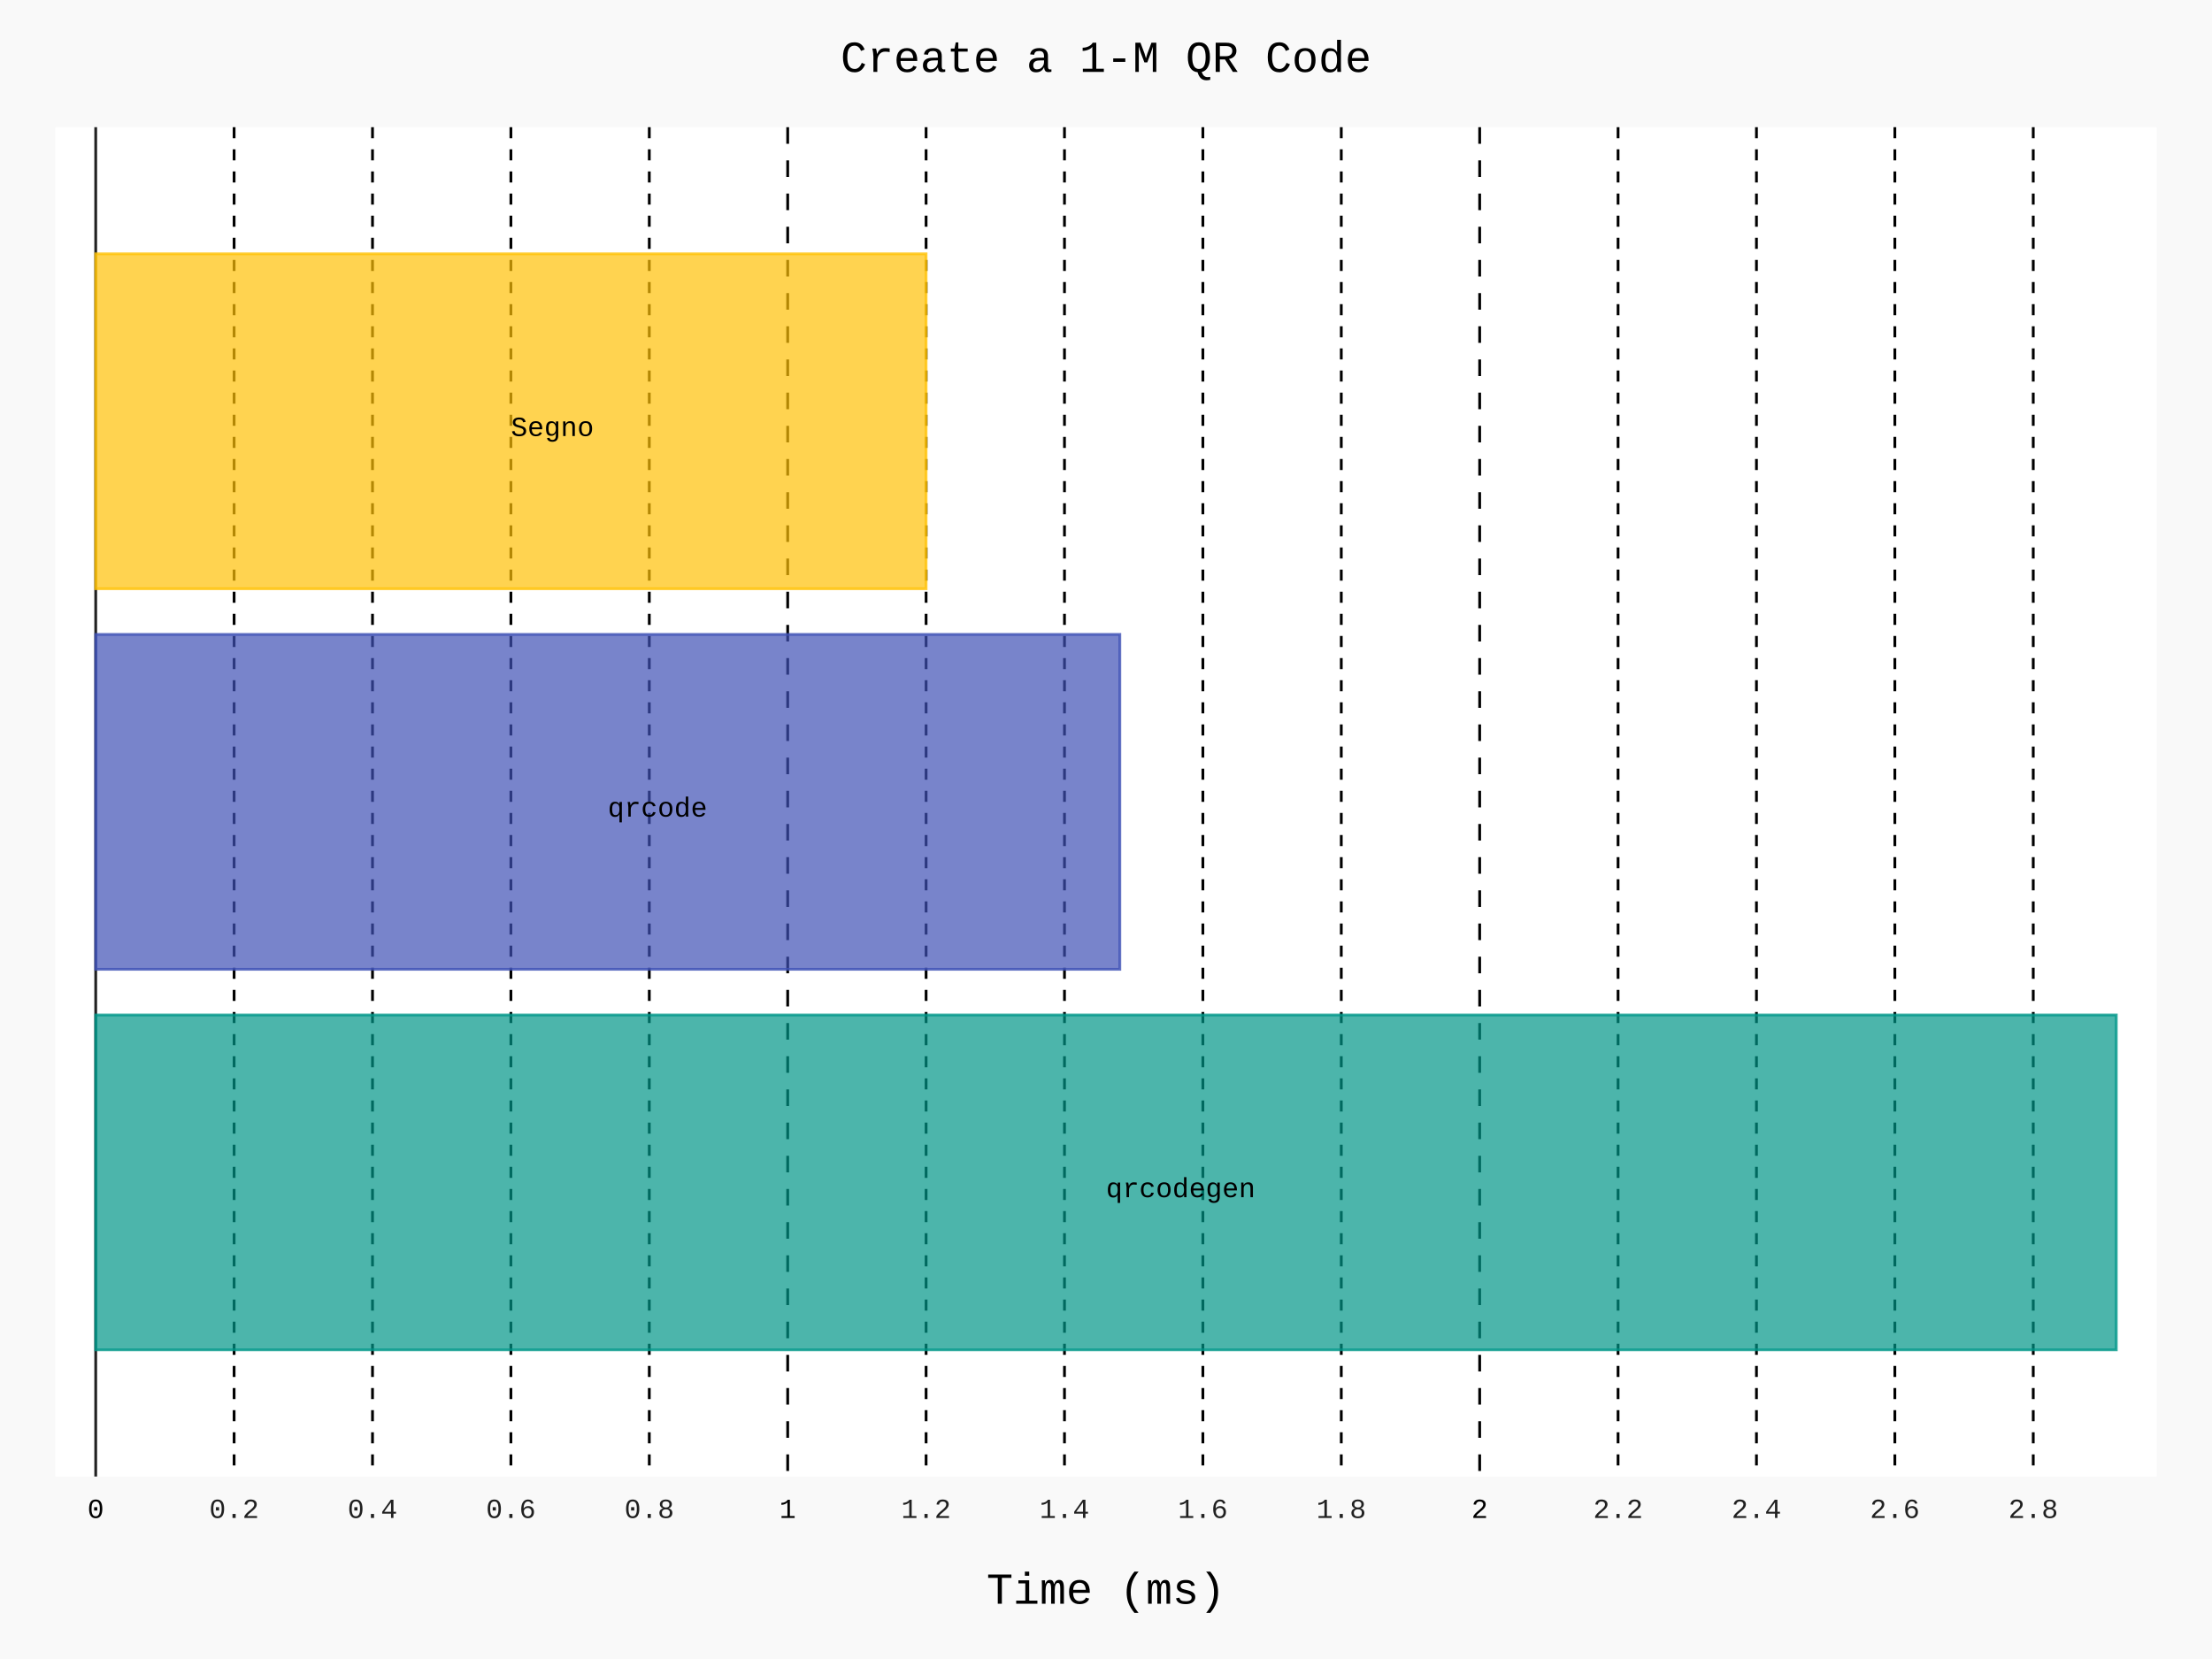
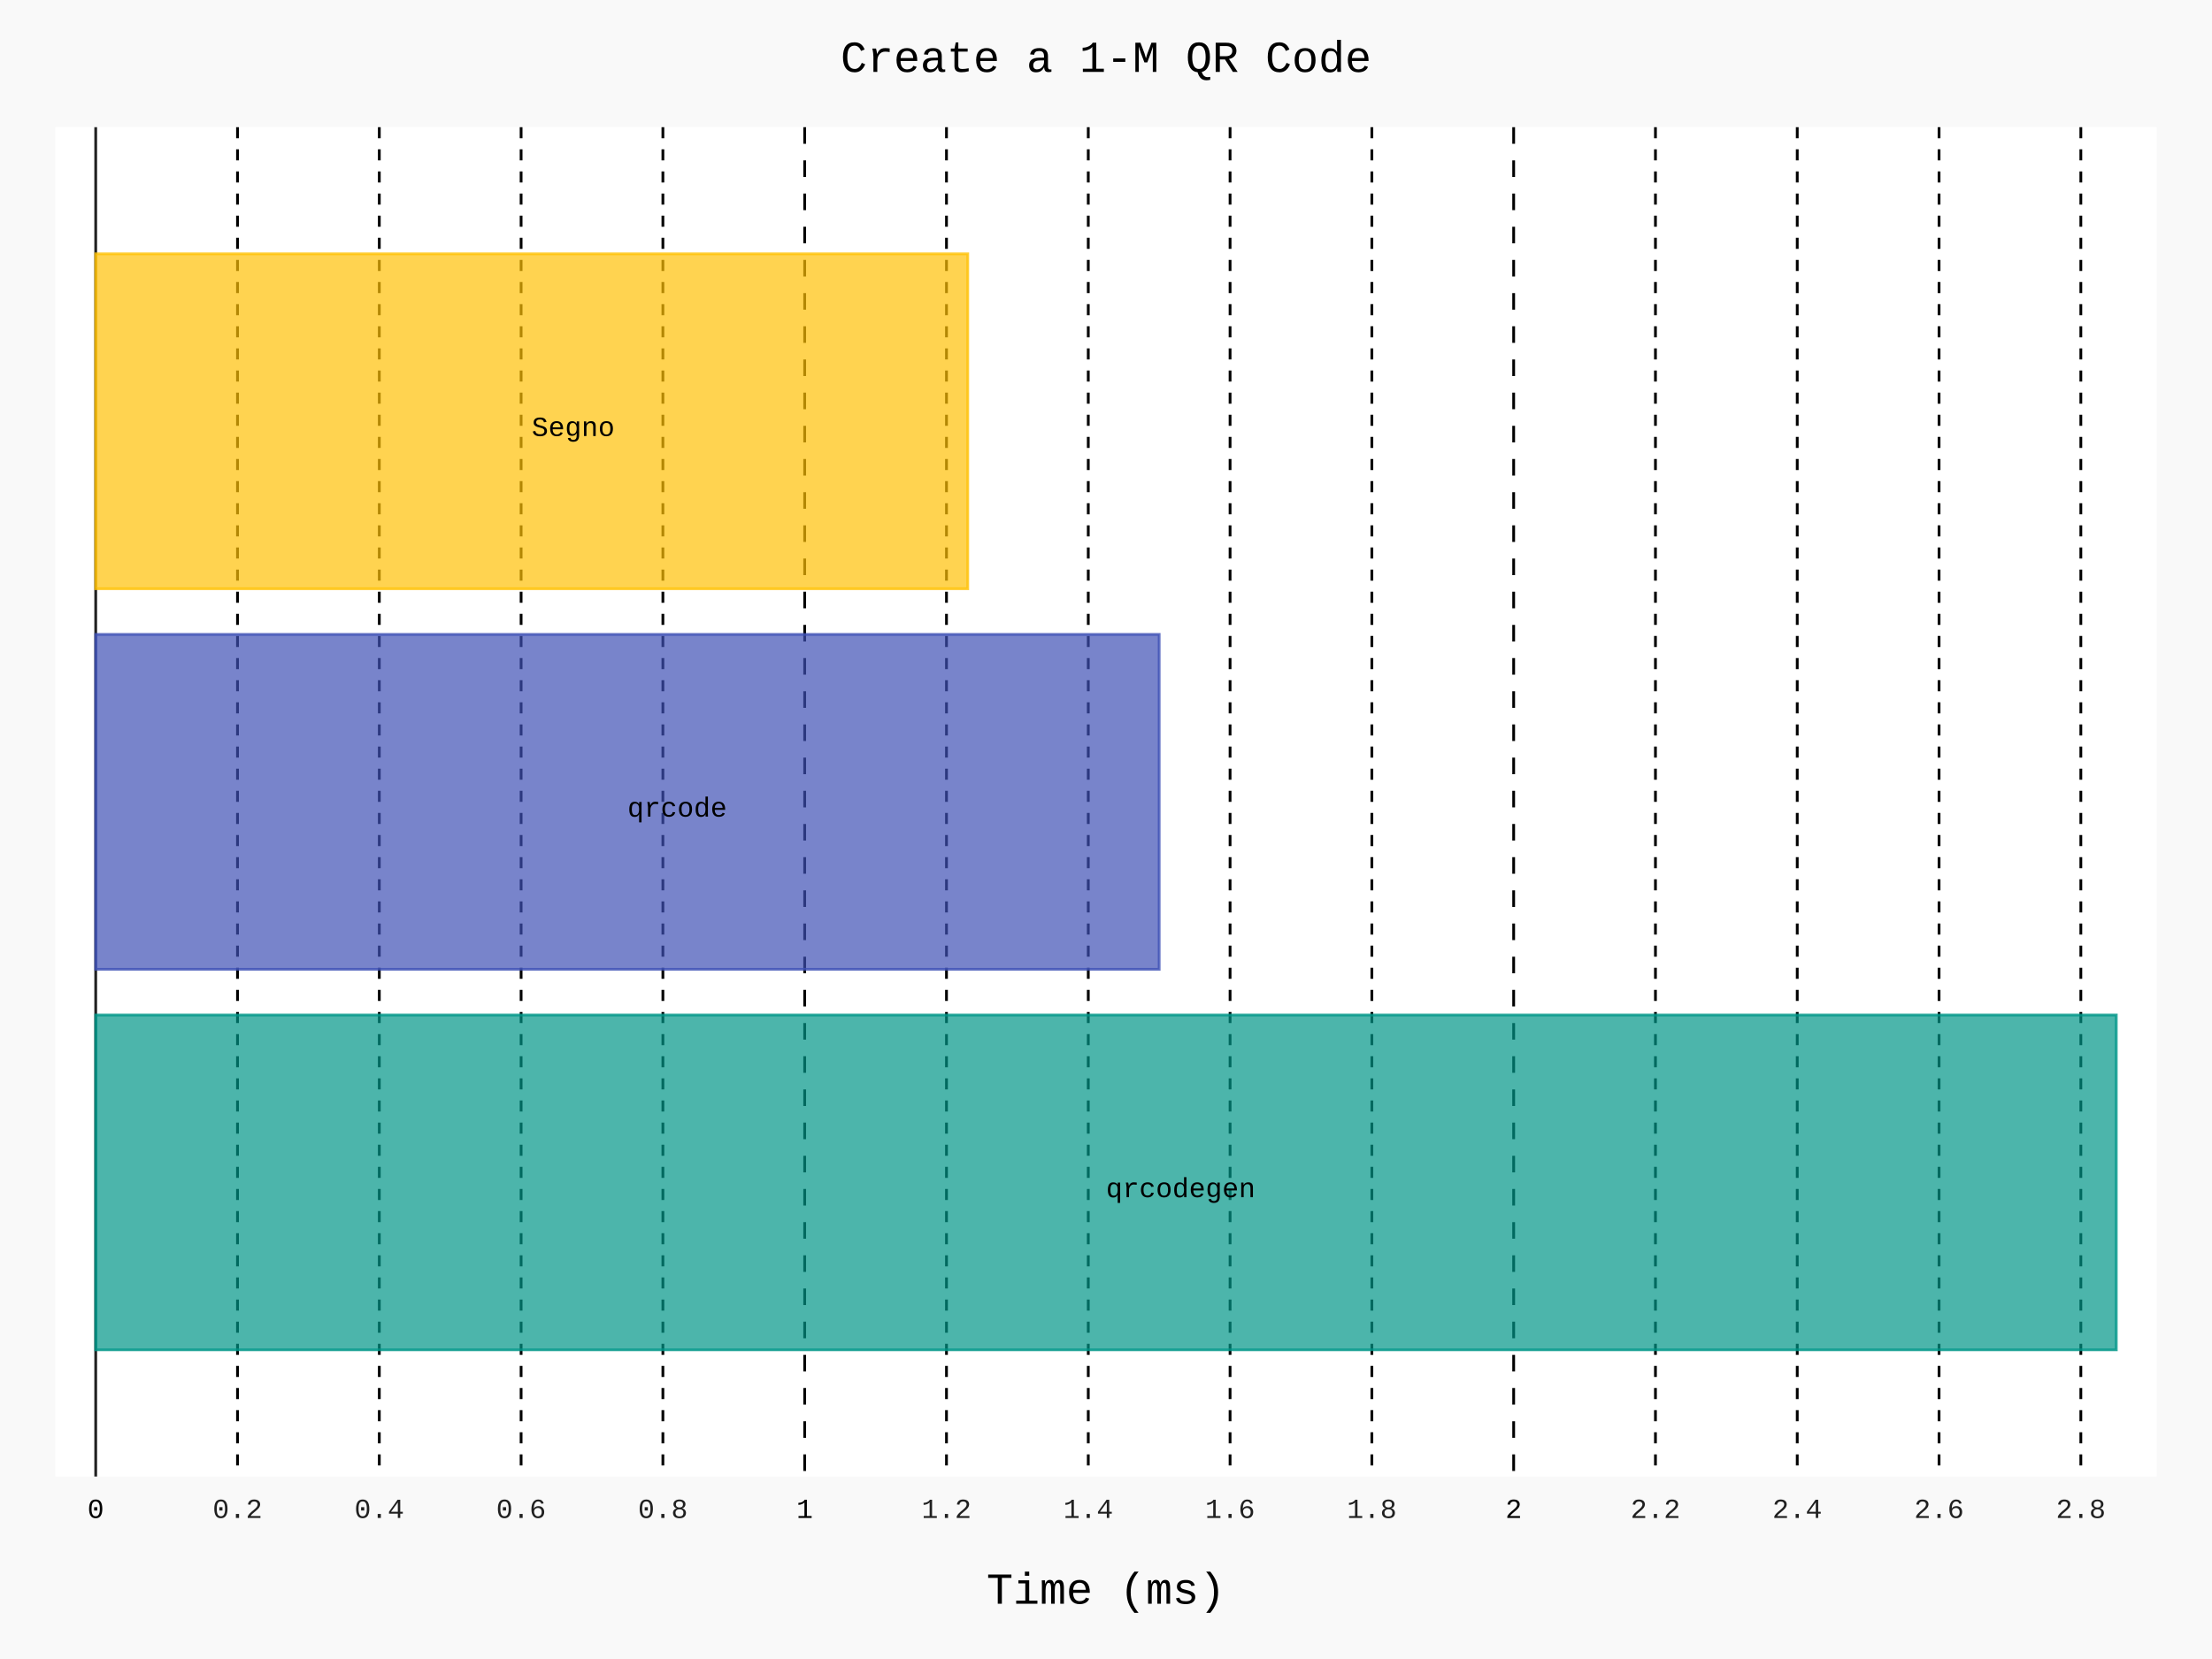
- <svg xmlns="http://www.w3.org/2000/svg" id="chart-12027a79-94ee-47c9-ab91-0e5eb4d4d90a" class="pygal-chart" viewBox="0 0 800 600">
+ <svg xmlns="http://www.w3.org/2000/svg" id="chart-3de66116-51f2-4d1b-99ce-6b26ba58cf98" class="pygal-chart" viewBox="0 0 800 600">
  <defs>
-     <style type="text/css">#chart-12027a79-94ee-47c9-ab91-0e5eb4d4d90a{-webkit-user-select:none;-webkit-font-smoothing:antialiased;font-family:Consolas,"Liberation Mono",Menlo,Courier,monospace}#chart-12027a79-94ee-47c9-ab91-0e5eb4d4d90a .title{font-family:Consolas,"Liberation Mono",Menlo,Courier,monospace;font-size:16px}#chart-12027a79-94ee-47c9-ab91-0e5eb4d4d90a .legends .legend text{font-family:Consolas,"Liberation Mono",Menlo,Courier,monospace;font-size:14px}#chart-12027a79-94ee-47c9-ab91-0e5eb4d4d90a .axis text{font-family:Consolas,"Liberation Mono",Menlo,Courier,monospace;font-size:10px}#chart-12027a79-94ee-47c9-ab91-0e5eb4d4d90a .axis text.major{font-family:Consolas,"Liberation Mono",Menlo,Courier,monospace;font-size:10px}#chart-12027a79-94ee-47c9-ab91-0e5eb4d4d90a .text-overlay text.value{font-family:Consolas,"Liberation Mono",Menlo,Courier,monospace;font-size:16px}#chart-12027a79-94ee-47c9-ab91-0e5eb4d4d90a .text-overlay text.label{font-family:Consolas,"Liberation Mono",Menlo,Courier,monospace;font-size:10px}#chart-12027a79-94ee-47c9-ab91-0e5eb4d4d90a .tooltip{font-family:Consolas,"Liberation Mono",Menlo,Courier,monospace;font-size:14px}#chart-12027a79-94ee-47c9-ab91-0e5eb4d4d90a text.no_data{font-family:Consolas,"Liberation Mono",Menlo,Courier,monospace;font-size:64px}
- #chart-12027a79-94ee-47c9-ab91-0e5eb4d4d90a{background-color:rgba(249,249,249,1)}#chart-12027a79-94ee-47c9-ab91-0e5eb4d4d90a path,#chart-12027a79-94ee-47c9-ab91-0e5eb4d4d90a line,#chart-12027a79-94ee-47c9-ab91-0e5eb4d4d90a rect,#chart-12027a79-94ee-47c9-ab91-0e5eb4d4d90a circle{-webkit-transition:150ms;-moz-transition:150ms;transition:150ms}#chart-12027a79-94ee-47c9-ab91-0e5eb4d4d90a .graph &gt; .background{fill:rgba(249,249,249,1)}#chart-12027a79-94ee-47c9-ab91-0e5eb4d4d90a .plot &gt; .background{fill:rgba(255,255,255,1)}#chart-12027a79-94ee-47c9-ab91-0e5eb4d4d90a .graph{fill:rgba(0,0,0,.87)}#chart-12027a79-94ee-47c9-ab91-0e5eb4d4d90a text.no_data{fill:rgba(0,0,0,1)}#chart-12027a79-94ee-47c9-ab91-0e5eb4d4d90a .title{fill:rgba(0,0,0,1)}#chart-12027a79-94ee-47c9-ab91-0e5eb4d4d90a .legends .legend text{fill:rgba(0,0,0,.87)}#chart-12027a79-94ee-47c9-ab91-0e5eb4d4d90a .legends .legend:hover text{fill:rgba(0,0,0,1)}#chart-12027a79-94ee-47c9-ab91-0e5eb4d4d90a .axis .line{stroke:rgba(0,0,0,1)}#chart-12027a79-94ee-47c9-ab91-0e5eb4d4d90a .axis .guide.line{stroke:rgba(0,0,0,.54)}#chart-12027a79-94ee-47c9-ab91-0e5eb4d4d90a .axis .major.line{stroke:rgba(0,0,0,.87)}#chart-12027a79-94ee-47c9-ab91-0e5eb4d4d90a .axis text.major{fill:rgba(0,0,0,1)}#chart-12027a79-94ee-47c9-ab91-0e5eb4d4d90a .axis.y .guides:hover .guide.line,#chart-12027a79-94ee-47c9-ab91-0e5eb4d4d90a .line-graph .axis.x .guides:hover .guide.line,#chart-12027a79-94ee-47c9-ab91-0e5eb4d4d90a .stackedline-graph .axis.x .guides:hover .guide.line,#chart-12027a79-94ee-47c9-ab91-0e5eb4d4d90a .xy-graph .axis.x .guides:hover .guide.line{stroke:rgba(0,0,0,1)}#chart-12027a79-94ee-47c9-ab91-0e5eb4d4d90a .axis .guides:hover text{fill:rgba(0,0,0,1)}#chart-12027a79-94ee-47c9-ab91-0e5eb4d4d90a .reactive{fill-opacity:.7;stroke-opacity:.8;stroke-width:1}#chart-12027a79-94ee-47c9-ab91-0e5eb4d4d90a .ci{stroke:rgba(0,0,0,.87)}#chart-12027a79-94ee-47c9-ab91-0e5eb4d4d90a .reactive.active,#chart-12027a79-94ee-47c9-ab91-0e5eb4d4d90a .active .reactive{fill-opacity:.8;stroke-opacity:.9;stroke-width:4}#chart-12027a79-94ee-47c9-ab91-0e5eb4d4d90a .ci .reactive.active{stroke-width:1.5}#chart-12027a79-94ee-47c9-ab91-0e5eb4d4d90a .series text{fill:rgba(0,0,0,1)}#chart-12027a79-94ee-47c9-ab91-0e5eb4d4d90a .tooltip rect{fill:rgba(255,255,255,1);stroke:rgba(0,0,0,1);-webkit-transition:opacity 150ms;-moz-transition:opacity 150ms;transition:opacity 150ms}#chart-12027a79-94ee-47c9-ab91-0e5eb4d4d90a .tooltip .label{fill:rgba(0,0,0,.87)}#chart-12027a79-94ee-47c9-ab91-0e5eb4d4d90a .tooltip .label{fill:rgba(0,0,0,.87)}#chart-12027a79-94ee-47c9-ab91-0e5eb4d4d90a .tooltip .legend{font-size:.8em;fill:rgba(0,0,0,.54)}#chart-12027a79-94ee-47c9-ab91-0e5eb4d4d90a .tooltip .x_label{font-size:.6em;fill:rgba(0,0,0,1)}#chart-12027a79-94ee-47c9-ab91-0e5eb4d4d90a .tooltip .xlink{font-size:.5em;text-decoration:underline}#chart-12027a79-94ee-47c9-ab91-0e5eb4d4d90a .tooltip .value{font-size:1.5em}#chart-12027a79-94ee-47c9-ab91-0e5eb4d4d90a .bound{font-size:.5em}#chart-12027a79-94ee-47c9-ab91-0e5eb4d4d90a .max-value{font-size:.75em;fill:rgba(0,0,0,.54)}#chart-12027a79-94ee-47c9-ab91-0e5eb4d4d90a .map-element{fill:rgba(255,255,255,1);stroke:rgba(0,0,0,.54) !important}#chart-12027a79-94ee-47c9-ab91-0e5eb4d4d90a .map-element .reactive{fill-opacity:inherit;stroke-opacity:inherit}#chart-12027a79-94ee-47c9-ab91-0e5eb4d4d90a .color-0,#chart-12027a79-94ee-47c9-ab91-0e5eb4d4d90a .color-0 a:visited{stroke:#F44336;fill:#F44336}#chart-12027a79-94ee-47c9-ab91-0e5eb4d4d90a .color-1,#chart-12027a79-94ee-47c9-ab91-0e5eb4d4d90a .color-1 a:visited{stroke:#3F51B5;fill:#3F51B5}#chart-12027a79-94ee-47c9-ab91-0e5eb4d4d90a .color-2,#chart-12027a79-94ee-47c9-ab91-0e5eb4d4d90a .color-2 a:visited{stroke:#009688;fill:#009688}#chart-12027a79-94ee-47c9-ab91-0e5eb4d4d90a .text-overlay .color-0 text{fill:black}#chart-12027a79-94ee-47c9-ab91-0e5eb4d4d90a .text-overlay .color-1 text{fill:black}#chart-12027a79-94ee-47c9-ab91-0e5eb4d4d90a .text-overlay .color-2 text{fill:black}
- #chart-12027a79-94ee-47c9-ab91-0e5eb4d4d90a text.no_data{text-anchor:middle}#chart-12027a79-94ee-47c9-ab91-0e5eb4d4d90a .guide.line{fill:none}#chart-12027a79-94ee-47c9-ab91-0e5eb4d4d90a .centered{text-anchor:middle}#chart-12027a79-94ee-47c9-ab91-0e5eb4d4d90a .title{text-anchor:middle}#chart-12027a79-94ee-47c9-ab91-0e5eb4d4d90a .legends .legend text{fill-opacity:1}#chart-12027a79-94ee-47c9-ab91-0e5eb4d4d90a .axis.x text{text-anchor:middle}#chart-12027a79-94ee-47c9-ab91-0e5eb4d4d90a .axis.x:not(.web) text[transform]{text-anchor:start}#chart-12027a79-94ee-47c9-ab91-0e5eb4d4d90a .axis.x:not(.web) text[transform].backwards{text-anchor:end}#chart-12027a79-94ee-47c9-ab91-0e5eb4d4d90a .axis.y text{text-anchor:end}#chart-12027a79-94ee-47c9-ab91-0e5eb4d4d90a .axis.y text[transform].backwards{text-anchor:start}#chart-12027a79-94ee-47c9-ab91-0e5eb4d4d90a .axis.y2 text{text-anchor:start}#chart-12027a79-94ee-47c9-ab91-0e5eb4d4d90a .axis.y2 text[transform].backwards{text-anchor:end}#chart-12027a79-94ee-47c9-ab91-0e5eb4d4d90a .axis .guide.line{stroke-dasharray:4,4;stroke:black}#chart-12027a79-94ee-47c9-ab91-0e5eb4d4d90a .axis .major.guide.line{stroke-dasharray:6,6;stroke:black}#chart-12027a79-94ee-47c9-ab91-0e5eb4d4d90a .horizontal .axis.y .guide.line,#chart-12027a79-94ee-47c9-ab91-0e5eb4d4d90a .horizontal .axis.y2 .guide.line,#chart-12027a79-94ee-47c9-ab91-0e5eb4d4d90a .vertical .axis.x .guide.line{opacity:0}#chart-12027a79-94ee-47c9-ab91-0e5eb4d4d90a .horizontal .axis.always_show .guide.line,#chart-12027a79-94ee-47c9-ab91-0e5eb4d4d90a .vertical .axis.always_show .guide.line{opacity:1 !important}#chart-12027a79-94ee-47c9-ab91-0e5eb4d4d90a .axis.y .guides:hover .guide.line,#chart-12027a79-94ee-47c9-ab91-0e5eb4d4d90a .axis.y2 .guides:hover .guide.line,#chart-12027a79-94ee-47c9-ab91-0e5eb4d4d90a .axis.x .guides:hover .guide.line{opacity:1}#chart-12027a79-94ee-47c9-ab91-0e5eb4d4d90a .axis .guides:hover text{opacity:1}#chart-12027a79-94ee-47c9-ab91-0e5eb4d4d90a .nofill{fill:none}#chart-12027a79-94ee-47c9-ab91-0e5eb4d4d90a .subtle-fill{fill-opacity:.2}#chart-12027a79-94ee-47c9-ab91-0e5eb4d4d90a .dot{stroke-width:1px;fill-opacity:1;stroke-opacity:1}#chart-12027a79-94ee-47c9-ab91-0e5eb4d4d90a .dot.active{stroke-width:5px}#chart-12027a79-94ee-47c9-ab91-0e5eb4d4d90a .dot.negative{fill:transparent}#chart-12027a79-94ee-47c9-ab91-0e5eb4d4d90a text,#chart-12027a79-94ee-47c9-ab91-0e5eb4d4d90a tspan{stroke:none !important}#chart-12027a79-94ee-47c9-ab91-0e5eb4d4d90a .series text.active{opacity:1}#chart-12027a79-94ee-47c9-ab91-0e5eb4d4d90a .tooltip rect{fill-opacity:.95;stroke-width:.5}#chart-12027a79-94ee-47c9-ab91-0e5eb4d4d90a .tooltip text{fill-opacity:1}#chart-12027a79-94ee-47c9-ab91-0e5eb4d4d90a .showable{visibility:hidden}#chart-12027a79-94ee-47c9-ab91-0e5eb4d4d90a .showable.shown{visibility:visible}#chart-12027a79-94ee-47c9-ab91-0e5eb4d4d90a .gauge-background{fill:rgba(229,229,229,1);stroke:none}#chart-12027a79-94ee-47c9-ab91-0e5eb4d4d90a .bg-lines{stroke:rgba(249,249,249,1);stroke-width:2px}</style>
+     <style type="text/css">#chart-3de66116-51f2-4d1b-99ce-6b26ba58cf98{-webkit-user-select:none;-webkit-font-smoothing:antialiased;font-family:Consolas,"Liberation Mono",Menlo,Courier,monospace}#chart-3de66116-51f2-4d1b-99ce-6b26ba58cf98 .title{font-family:Consolas,"Liberation Mono",Menlo,Courier,monospace;font-size:16px}#chart-3de66116-51f2-4d1b-99ce-6b26ba58cf98 .legends .legend text{font-family:Consolas,"Liberation Mono",Menlo,Courier,monospace;font-size:14px}#chart-3de66116-51f2-4d1b-99ce-6b26ba58cf98 .axis text{font-family:Consolas,"Liberation Mono",Menlo,Courier,monospace;font-size:10px}#chart-3de66116-51f2-4d1b-99ce-6b26ba58cf98 .axis text.major{font-family:Consolas,"Liberation Mono",Menlo,Courier,monospace;font-size:10px}#chart-3de66116-51f2-4d1b-99ce-6b26ba58cf98 .text-overlay text.value{font-family:Consolas,"Liberation Mono",Menlo,Courier,monospace;font-size:16px}#chart-3de66116-51f2-4d1b-99ce-6b26ba58cf98 .text-overlay text.label{font-family:Consolas,"Liberation Mono",Menlo,Courier,monospace;font-size:10px}#chart-3de66116-51f2-4d1b-99ce-6b26ba58cf98 .tooltip{font-family:Consolas,"Liberation Mono",Menlo,Courier,monospace;font-size:14px}#chart-3de66116-51f2-4d1b-99ce-6b26ba58cf98 text.no_data{font-family:Consolas,"Liberation Mono",Menlo,Courier,monospace;font-size:64px}
+ #chart-3de66116-51f2-4d1b-99ce-6b26ba58cf98{background-color:rgba(249,249,249,1)}#chart-3de66116-51f2-4d1b-99ce-6b26ba58cf98 path,#chart-3de66116-51f2-4d1b-99ce-6b26ba58cf98 line,#chart-3de66116-51f2-4d1b-99ce-6b26ba58cf98 rect,#chart-3de66116-51f2-4d1b-99ce-6b26ba58cf98 circle{-webkit-transition:150ms;-moz-transition:150ms;transition:150ms}#chart-3de66116-51f2-4d1b-99ce-6b26ba58cf98 .graph &gt; .background{fill:rgba(249,249,249,1)}#chart-3de66116-51f2-4d1b-99ce-6b26ba58cf98 .plot &gt; .background{fill:rgba(255,255,255,1)}#chart-3de66116-51f2-4d1b-99ce-6b26ba58cf98 .graph{fill:rgba(0,0,0,.87)}#chart-3de66116-51f2-4d1b-99ce-6b26ba58cf98 text.no_data{fill:rgba(0,0,0,1)}#chart-3de66116-51f2-4d1b-99ce-6b26ba58cf98 .title{fill:rgba(0,0,0,1)}#chart-3de66116-51f2-4d1b-99ce-6b26ba58cf98 .legends .legend text{fill:rgba(0,0,0,.87)}#chart-3de66116-51f2-4d1b-99ce-6b26ba58cf98 .legends .legend:hover text{fill:rgba(0,0,0,1)}#chart-3de66116-51f2-4d1b-99ce-6b26ba58cf98 .axis .line{stroke:rgba(0,0,0,1)}#chart-3de66116-51f2-4d1b-99ce-6b26ba58cf98 .axis .guide.line{stroke:rgba(0,0,0,.54)}#chart-3de66116-51f2-4d1b-99ce-6b26ba58cf98 .axis .major.line{stroke:rgba(0,0,0,.87)}#chart-3de66116-51f2-4d1b-99ce-6b26ba58cf98 .axis text.major{fill:rgba(0,0,0,1)}#chart-3de66116-51f2-4d1b-99ce-6b26ba58cf98 .axis.y .guides:hover .guide.line,#chart-3de66116-51f2-4d1b-99ce-6b26ba58cf98 .line-graph .axis.x .guides:hover .guide.line,#chart-3de66116-51f2-4d1b-99ce-6b26ba58cf98 .stackedline-graph .axis.x .guides:hover .guide.line,#chart-3de66116-51f2-4d1b-99ce-6b26ba58cf98 .xy-graph .axis.x .guides:hover .guide.line{stroke:rgba(0,0,0,1)}#chart-3de66116-51f2-4d1b-99ce-6b26ba58cf98 .axis .guides:hover text{fill:rgba(0,0,0,1)}#chart-3de66116-51f2-4d1b-99ce-6b26ba58cf98 .reactive{fill-opacity:.7;stroke-opacity:.8;stroke-width:1}#chart-3de66116-51f2-4d1b-99ce-6b26ba58cf98 .ci{stroke:rgba(0,0,0,.87)}#chart-3de66116-51f2-4d1b-99ce-6b26ba58cf98 .reactive.active,#chart-3de66116-51f2-4d1b-99ce-6b26ba58cf98 .active .reactive{fill-opacity:.8;stroke-opacity:.9;stroke-width:4}#chart-3de66116-51f2-4d1b-99ce-6b26ba58cf98 .ci .reactive.active{stroke-width:1.5}#chart-3de66116-51f2-4d1b-99ce-6b26ba58cf98 .series text{fill:rgba(0,0,0,1)}#chart-3de66116-51f2-4d1b-99ce-6b26ba58cf98 .tooltip rect{fill:rgba(255,255,255,1);stroke:rgba(0,0,0,1);-webkit-transition:opacity 150ms;-moz-transition:opacity 150ms;transition:opacity 150ms}#chart-3de66116-51f2-4d1b-99ce-6b26ba58cf98 .tooltip .label{fill:rgba(0,0,0,.87)}#chart-3de66116-51f2-4d1b-99ce-6b26ba58cf98 .tooltip .label{fill:rgba(0,0,0,.87)}#chart-3de66116-51f2-4d1b-99ce-6b26ba58cf98 .tooltip .legend{font-size:.8em;fill:rgba(0,0,0,.54)}#chart-3de66116-51f2-4d1b-99ce-6b26ba58cf98 .tooltip .x_label{font-size:.6em;fill:rgba(0,0,0,1)}#chart-3de66116-51f2-4d1b-99ce-6b26ba58cf98 .tooltip .xlink{font-size:.5em;text-decoration:underline}#chart-3de66116-51f2-4d1b-99ce-6b26ba58cf98 .tooltip .value{font-size:1.5em}#chart-3de66116-51f2-4d1b-99ce-6b26ba58cf98 .bound{font-size:.5em}#chart-3de66116-51f2-4d1b-99ce-6b26ba58cf98 .max-value{font-size:.75em;fill:rgba(0,0,0,.54)}#chart-3de66116-51f2-4d1b-99ce-6b26ba58cf98 .map-element{fill:rgba(255,255,255,1);stroke:rgba(0,0,0,.54) !important}#chart-3de66116-51f2-4d1b-99ce-6b26ba58cf98 .map-element .reactive{fill-opacity:inherit;stroke-opacity:inherit}#chart-3de66116-51f2-4d1b-99ce-6b26ba58cf98 .color-0,#chart-3de66116-51f2-4d1b-99ce-6b26ba58cf98 .color-0 a:visited{stroke:#F44336;fill:#F44336}#chart-3de66116-51f2-4d1b-99ce-6b26ba58cf98 .color-1,#chart-3de66116-51f2-4d1b-99ce-6b26ba58cf98 .color-1 a:visited{stroke:#3F51B5;fill:#3F51B5}#chart-3de66116-51f2-4d1b-99ce-6b26ba58cf98 .color-2,#chart-3de66116-51f2-4d1b-99ce-6b26ba58cf98 .color-2 a:visited{stroke:#009688;fill:#009688}#chart-3de66116-51f2-4d1b-99ce-6b26ba58cf98 .text-overlay .color-0 text{fill:black}#chart-3de66116-51f2-4d1b-99ce-6b26ba58cf98 .text-overlay .color-1 text{fill:black}#chart-3de66116-51f2-4d1b-99ce-6b26ba58cf98 .text-overlay .color-2 text{fill:black}
+ #chart-3de66116-51f2-4d1b-99ce-6b26ba58cf98 text.no_data{text-anchor:middle}#chart-3de66116-51f2-4d1b-99ce-6b26ba58cf98 .guide.line{fill:none}#chart-3de66116-51f2-4d1b-99ce-6b26ba58cf98 .centered{text-anchor:middle}#chart-3de66116-51f2-4d1b-99ce-6b26ba58cf98 .title{text-anchor:middle}#chart-3de66116-51f2-4d1b-99ce-6b26ba58cf98 .legends .legend text{fill-opacity:1}#chart-3de66116-51f2-4d1b-99ce-6b26ba58cf98 .axis.x text{text-anchor:middle}#chart-3de66116-51f2-4d1b-99ce-6b26ba58cf98 .axis.x:not(.web) text[transform]{text-anchor:start}#chart-3de66116-51f2-4d1b-99ce-6b26ba58cf98 .axis.x:not(.web) text[transform].backwards{text-anchor:end}#chart-3de66116-51f2-4d1b-99ce-6b26ba58cf98 .axis.y text{text-anchor:end}#chart-3de66116-51f2-4d1b-99ce-6b26ba58cf98 .axis.y text[transform].backwards{text-anchor:start}#chart-3de66116-51f2-4d1b-99ce-6b26ba58cf98 .axis.y2 text{text-anchor:start}#chart-3de66116-51f2-4d1b-99ce-6b26ba58cf98 .axis.y2 text[transform].backwards{text-anchor:end}#chart-3de66116-51f2-4d1b-99ce-6b26ba58cf98 .axis .guide.line{stroke-dasharray:4,4;stroke:black}#chart-3de66116-51f2-4d1b-99ce-6b26ba58cf98 .axis .major.guide.line{stroke-dasharray:6,6;stroke:black}#chart-3de66116-51f2-4d1b-99ce-6b26ba58cf98 .horizontal .axis.y .guide.line,#chart-3de66116-51f2-4d1b-99ce-6b26ba58cf98 .horizontal .axis.y2 .guide.line,#chart-3de66116-51f2-4d1b-99ce-6b26ba58cf98 .vertical .axis.x .guide.line{opacity:0}#chart-3de66116-51f2-4d1b-99ce-6b26ba58cf98 .horizontal .axis.always_show .guide.line,#chart-3de66116-51f2-4d1b-99ce-6b26ba58cf98 .vertical .axis.always_show .guide.line{opacity:1 !important}#chart-3de66116-51f2-4d1b-99ce-6b26ba58cf98 .axis.y .guides:hover .guide.line,#chart-3de66116-51f2-4d1b-99ce-6b26ba58cf98 .axis.y2 .guides:hover .guide.line,#chart-3de66116-51f2-4d1b-99ce-6b26ba58cf98 .axis.x .guides:hover .guide.line{opacity:1}#chart-3de66116-51f2-4d1b-99ce-6b26ba58cf98 .axis .guides:hover text{opacity:1}#chart-3de66116-51f2-4d1b-99ce-6b26ba58cf98 .nofill{fill:none}#chart-3de66116-51f2-4d1b-99ce-6b26ba58cf98 .subtle-fill{fill-opacity:.2}#chart-3de66116-51f2-4d1b-99ce-6b26ba58cf98 .dot{stroke-width:1px;fill-opacity:1;stroke-opacity:1}#chart-3de66116-51f2-4d1b-99ce-6b26ba58cf98 .dot.active{stroke-width:5px}#chart-3de66116-51f2-4d1b-99ce-6b26ba58cf98 .dot.negative{fill:transparent}#chart-3de66116-51f2-4d1b-99ce-6b26ba58cf98 text,#chart-3de66116-51f2-4d1b-99ce-6b26ba58cf98 tspan{stroke:none !important}#chart-3de66116-51f2-4d1b-99ce-6b26ba58cf98 .series text.active{opacity:1}#chart-3de66116-51f2-4d1b-99ce-6b26ba58cf98 .tooltip rect{fill-opacity:.95;stroke-width:.5}#chart-3de66116-51f2-4d1b-99ce-6b26ba58cf98 .tooltip text{fill-opacity:1}#chart-3de66116-51f2-4d1b-99ce-6b26ba58cf98 .showable{visibility:hidden}#chart-3de66116-51f2-4d1b-99ce-6b26ba58cf98 .showable.shown{visibility:visible}#chart-3de66116-51f2-4d1b-99ce-6b26ba58cf98 .gauge-background{fill:rgba(229,229,229,1);stroke:none}#chart-3de66116-51f2-4d1b-99ce-6b26ba58cf98 .bg-lines{stroke:rgba(249,249,249,1);stroke-width:2px}</style>
  </defs>
  <g class="graph horizontalbar-graph horizontal">
    <rect x="0" y="0" width="800" height="600" class="background" />
    <g transform="translate(20, 46)" class="plot">
      <rect x="0" y="0" width="760" height="488" class="background" />
      <g class="axis x always_show">
        <g class="guides">
          <path d="M14.615 0 v488" class="axis major line" />
          <text x="14.615" y="503.0" class="major">0</text>
        </g>
        <g class="guides">
-           <path d="M64.668 0 v488" class="guide line" />
-           <text x="64.668" y="503.0" class="">0.2</text>
+           <path d="M65.897 0 v488" class="guide line" />
+           <text x="65.897" y="503.0" class="">0.2</text>
        </g>
        <g class="guides">
-           <path d="M114.721 0 v488" class="guide line" />
-           <text x="114.721" y="503.0" class="">0.4</text>
+           <path d="M117.179 0 v488" class="guide line" />
+           <text x="117.179" y="503.0" class="">0.4</text>
        </g>
        <g class="guides">
-           <path d="M164.773 0 v488" class="guide line" />
-           <text x="164.773" y="503.0" class="">0.6</text>
+           <path d="M168.462 0 v488" class="guide line" />
+           <text x="168.462" y="503.0" class="">0.6</text>
        </g>
        <g class="guides">
-           <path d="M214.826 0 v488" class="guide line" />
-           <text x="214.826" y="503.0" class="">0.8</text>
+           <path d="M219.744 0 v488" class="guide line" />
+           <text x="219.744" y="503.0" class="">0.8</text>
        </g>
        <g class="guides">
-           <path d="M264.879 0 v488" class="major guide line" />
-           <text x="264.879" y="503.0" class="major">1</text>
+           <path d="M271.026 0 v488" class="major guide line" />
+           <text x="271.026" y="503.0" class="major">1</text>
        </g>
        <g class="guides">
-           <path d="M314.932 0 v488" class="guide line" />
-           <text x="314.932" y="503.0" class="">1.2</text>
+           <path d="M322.308 0 v488" class="guide line" />
+           <text x="322.308" y="503.0" class="">1.2</text>
        </g>
        <g class="guides">
-           <path d="M364.984 0 v488" class="guide line" />
-           <text x="364.984" y="503.0" class="">1.4</text>
+           <path d="M373.59 0 v488" class="guide line" />
+           <text x="373.59" y="503.0" class="">1.4</text>
        </g>
        <g class="guides">
-           <path d="M415.037 0 v488" class="guide line" />
-           <text x="415.037" y="503.0" class="">1.6</text>
+           <path d="M424.872 0 v488" class="guide line" />
+           <text x="424.872" y="503.0" class="">1.6</text>
        </g>
        <g class="guides">
-           <path d="M465.09 0 v488" class="guide line" />
-           <text x="465.09" y="503.0" class="">1.8</text>
+           <path d="M476.154 0 v488" class="guide line" />
+           <text x="476.154" y="503.0" class="">1.8</text>
        </g>
        <g class="guides">
-           <path d="M515.142 0 v488" class="major guide line" />
-           <text x="515.142" y="503.0" class="major">2</text>
+           <path d="M527.436 0 v488" class="major guide line" />
+           <text x="527.436" y="503.0" class="major">2</text>
        </g>
        <g class="guides">
-           <path d="M565.195 0 v488" class="guide line" />
-           <text x="565.195" y="503.0" class="">2.2</text>
+           <path d="M578.718 0 v488" class="guide line" />
+           <text x="578.718" y="503.0" class="">2.2</text>
        </g>
        <g class="guides">
-           <path d="M615.248 0 v488" class="guide line" />
-           <text x="615.248" y="503.0" class="">2.4</text>
+           <path d="M630 0 v488" class="guide line" />
+           <text x="630.0" y="503.0" class="">2.4</text>
        </g>
        <g class="guides">
-           <path d="M665.3 0 v488" class="guide line" />
-           <text x="665.3" y="503.0" class="">2.6</text>
+           <path d="M681.282 0 v488" class="guide line" />
+           <text x="681.282" y="503.0" class="">2.6</text>
        </g>
        <g class="guides">
-           <path d="M715.353 0 v488" class="guide line" />
-           <text x="715.353" y="503.0" class="">2.8</text>
+           <path d="M732.564 0 v488" class="guide line" />
+           <text x="732.564" y="503.0" class="">2.8</text>
        </g>
      </g>
      <g class="series serie-2 color-2">
        <g class="bars">
          <g class="bar" style="fill: #009688; stroke: #009688">
            <rect x="14.615" y="321.079" rx="0" ry="0" width="730.769" height="121.124" class="rect reactive tooltip-trigger" />
          </g>
        </g>
      </g>
      <g class="series serie-1 color-1">
        <g class="bars">
          <g class="bar" style="fill: #3F51B5; stroke: #3F51B5">
-             <rect x="14.615" y="183.438" rx="0" ry="0" width="370.39" height="121.124" class="rect reactive tooltip-trigger" />
+             <rect x="14.615" y="183.438" rx="0" ry="0" width="384.615" height="121.124" class="rect reactive tooltip-trigger" />
          </g>
        </g>
      </g>
      <g class="series serie-0 color-0">
        <g class="bars">
          <g class="bar" style="fill: #FFC107; stroke: #FFC107">
-             <rect x="14.615" y="45.797" rx="0" ry="0" width="300.316" height="121.124" class="rect reactive tooltip-trigger" />
+             <rect x="14.615" y="45.797" rx="0" ry="0" width="315.385" height="121.124" class="rect reactive tooltip-trigger" />
          </g>
        </g>
      </g>
    </g>
    <g class="titles">
      <text x="400.0" y="26" class="title plot_title">Create a 1-M QR Code</text>
      <text x="400.0" y="580" class="title">Time (ms)</text>
    </g>
    <g transform="translate(20, 46)" class="plot overlay">
      <g class="series serie-2 color-2" />
      <g class="series serie-1 color-1" />
      <g class="series serie-0 color-0" />
    </g>
    <g transform="translate(20, 46)" class="plot text-overlay">
      <g class="series serie-2 color-2">
        <text x="380" y="386.974" class="label">qrcodegen</text>
      </g>
      <g class="series serie-1 color-1">
-         <text x="199.81" y="249.333" class="label">qrcode</text>
+         <text x="206.923" y="249.333" class="label">qrcode</text>
      </g>
      <g class="series serie-0 color-0">
-         <text x="164.773" y="111.692" class="label">Segno</text>
+         <text x="172.308" y="111.692" class="label">Segno</text>
      </g>
    </g>
    <g transform="translate(20, 46)" class="plot tooltip-overlay">
      <g transform="translate(0 0)" style="opacity: 0" class="tooltip">
        <rect rx="0" ry="0" width="0" height="0" class="tooltip-box" />
        <g class="text" />
      </g>
    </g>
  </g>
</svg>
